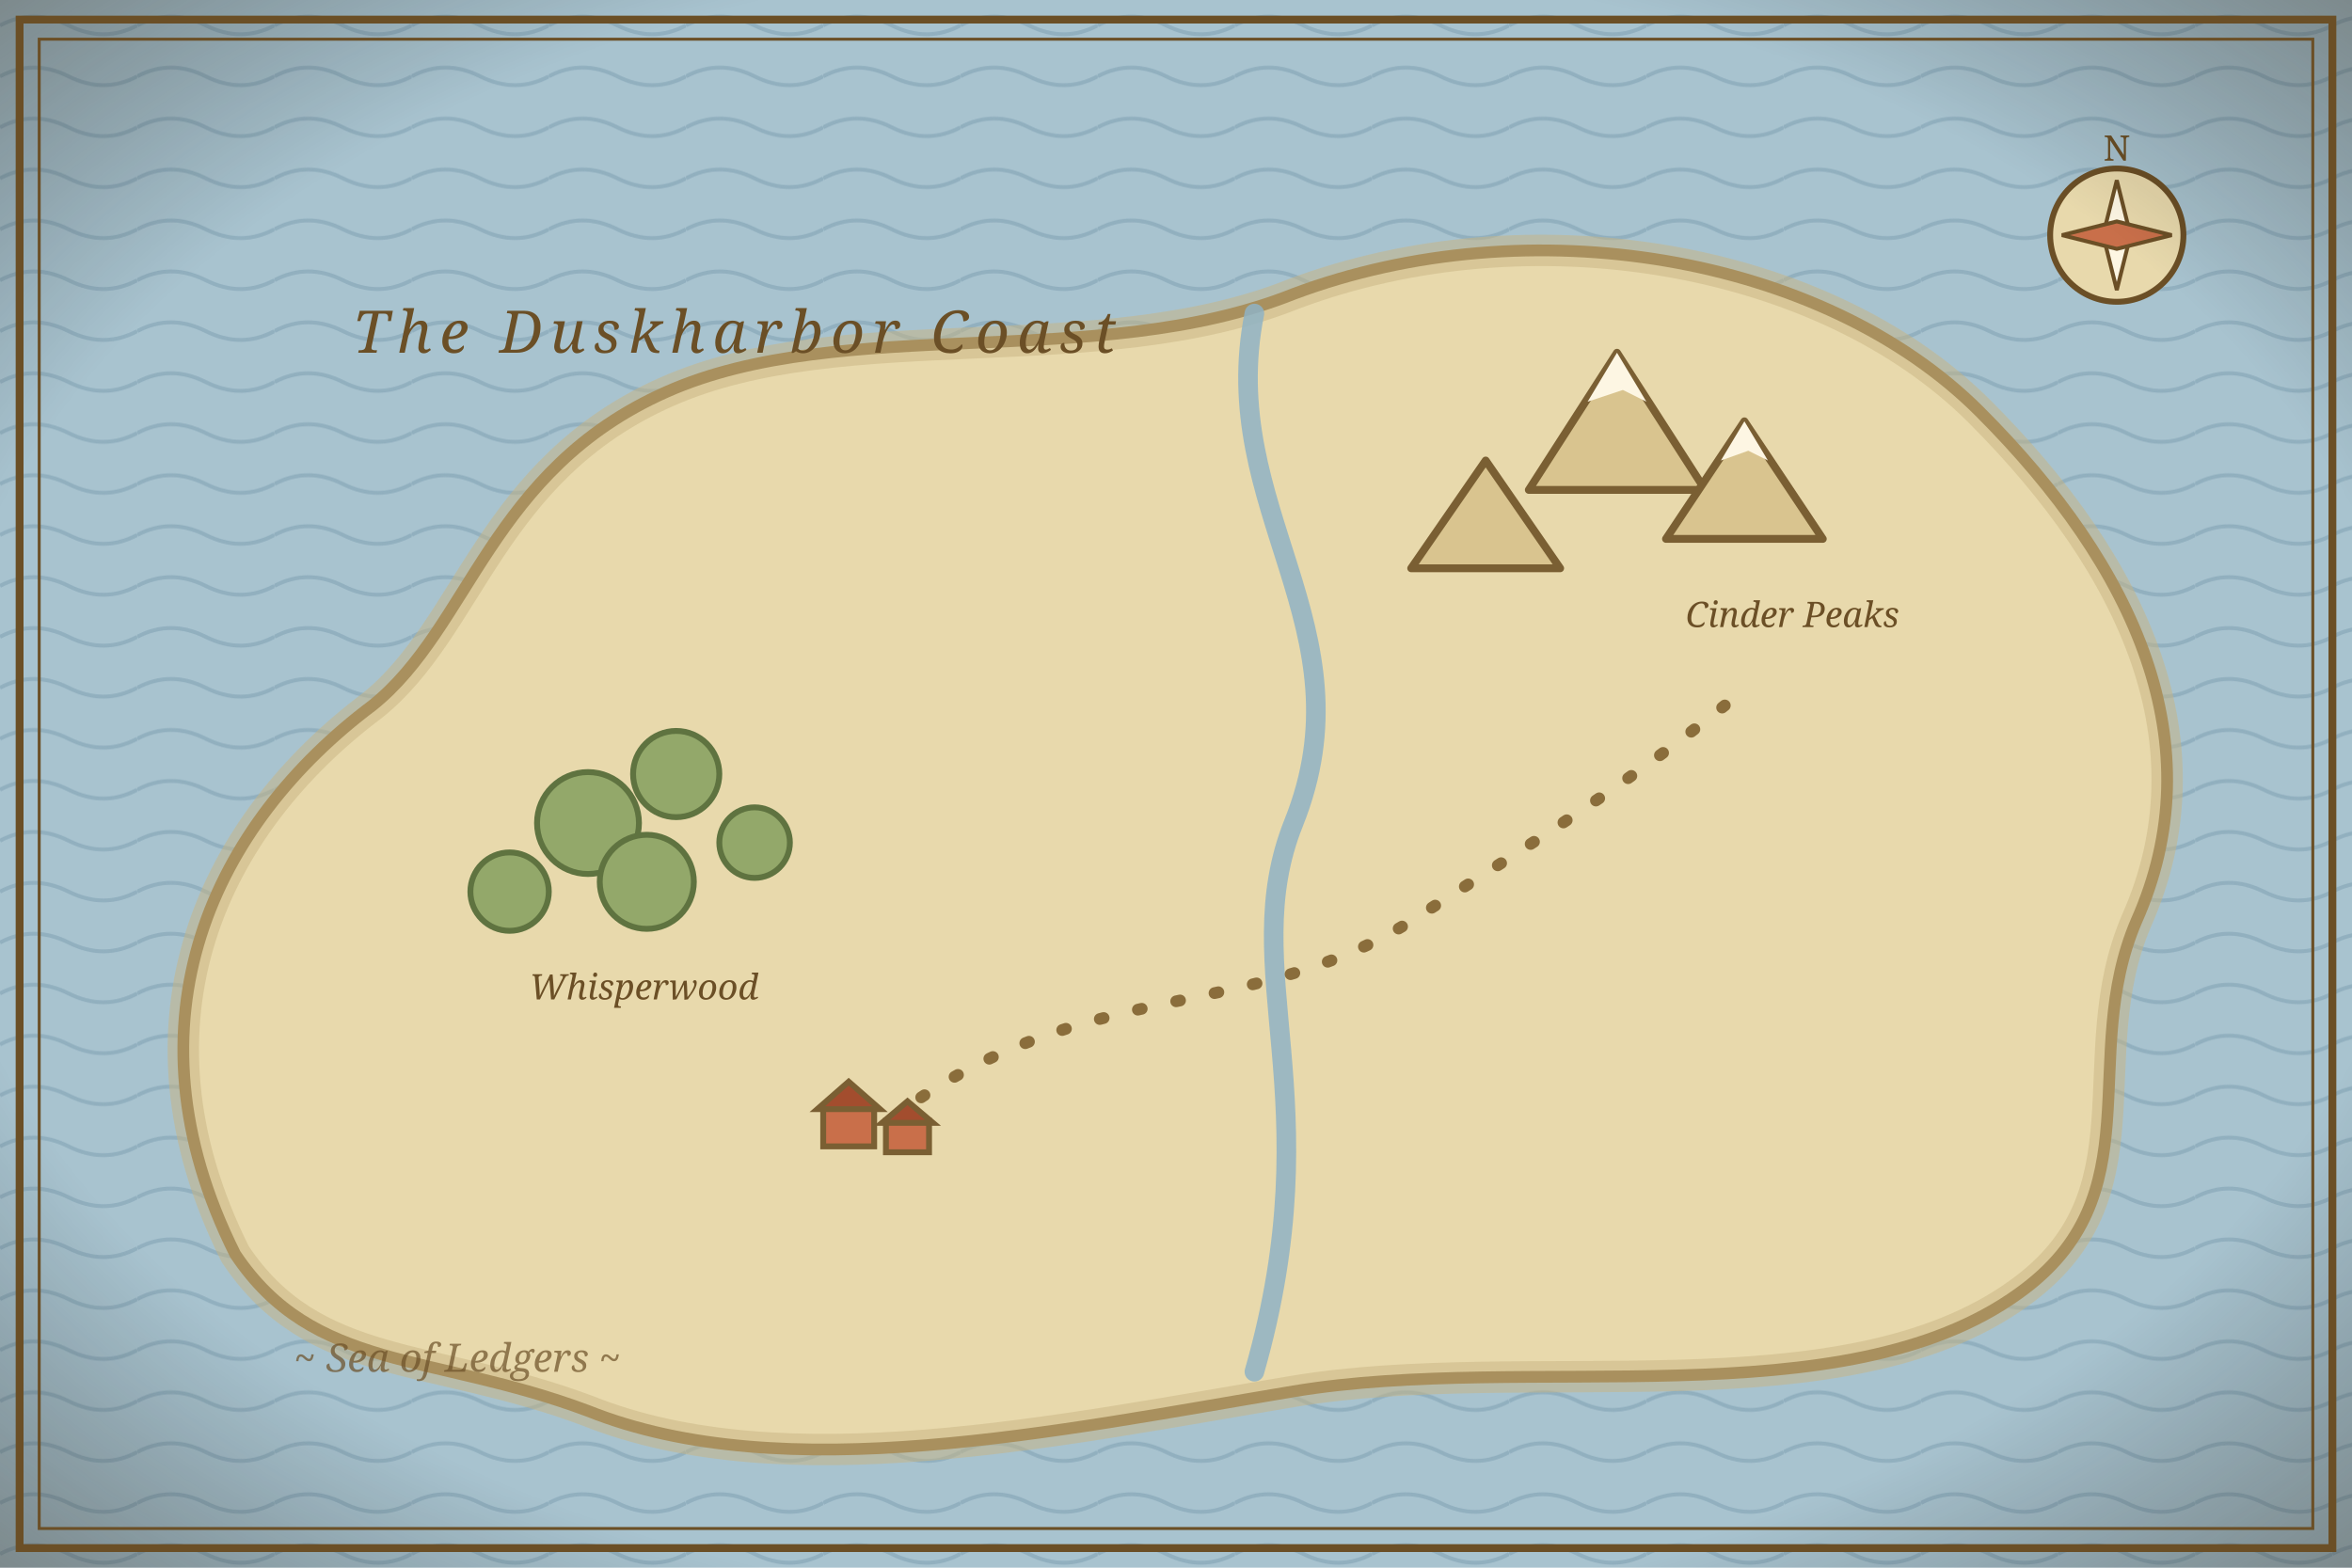
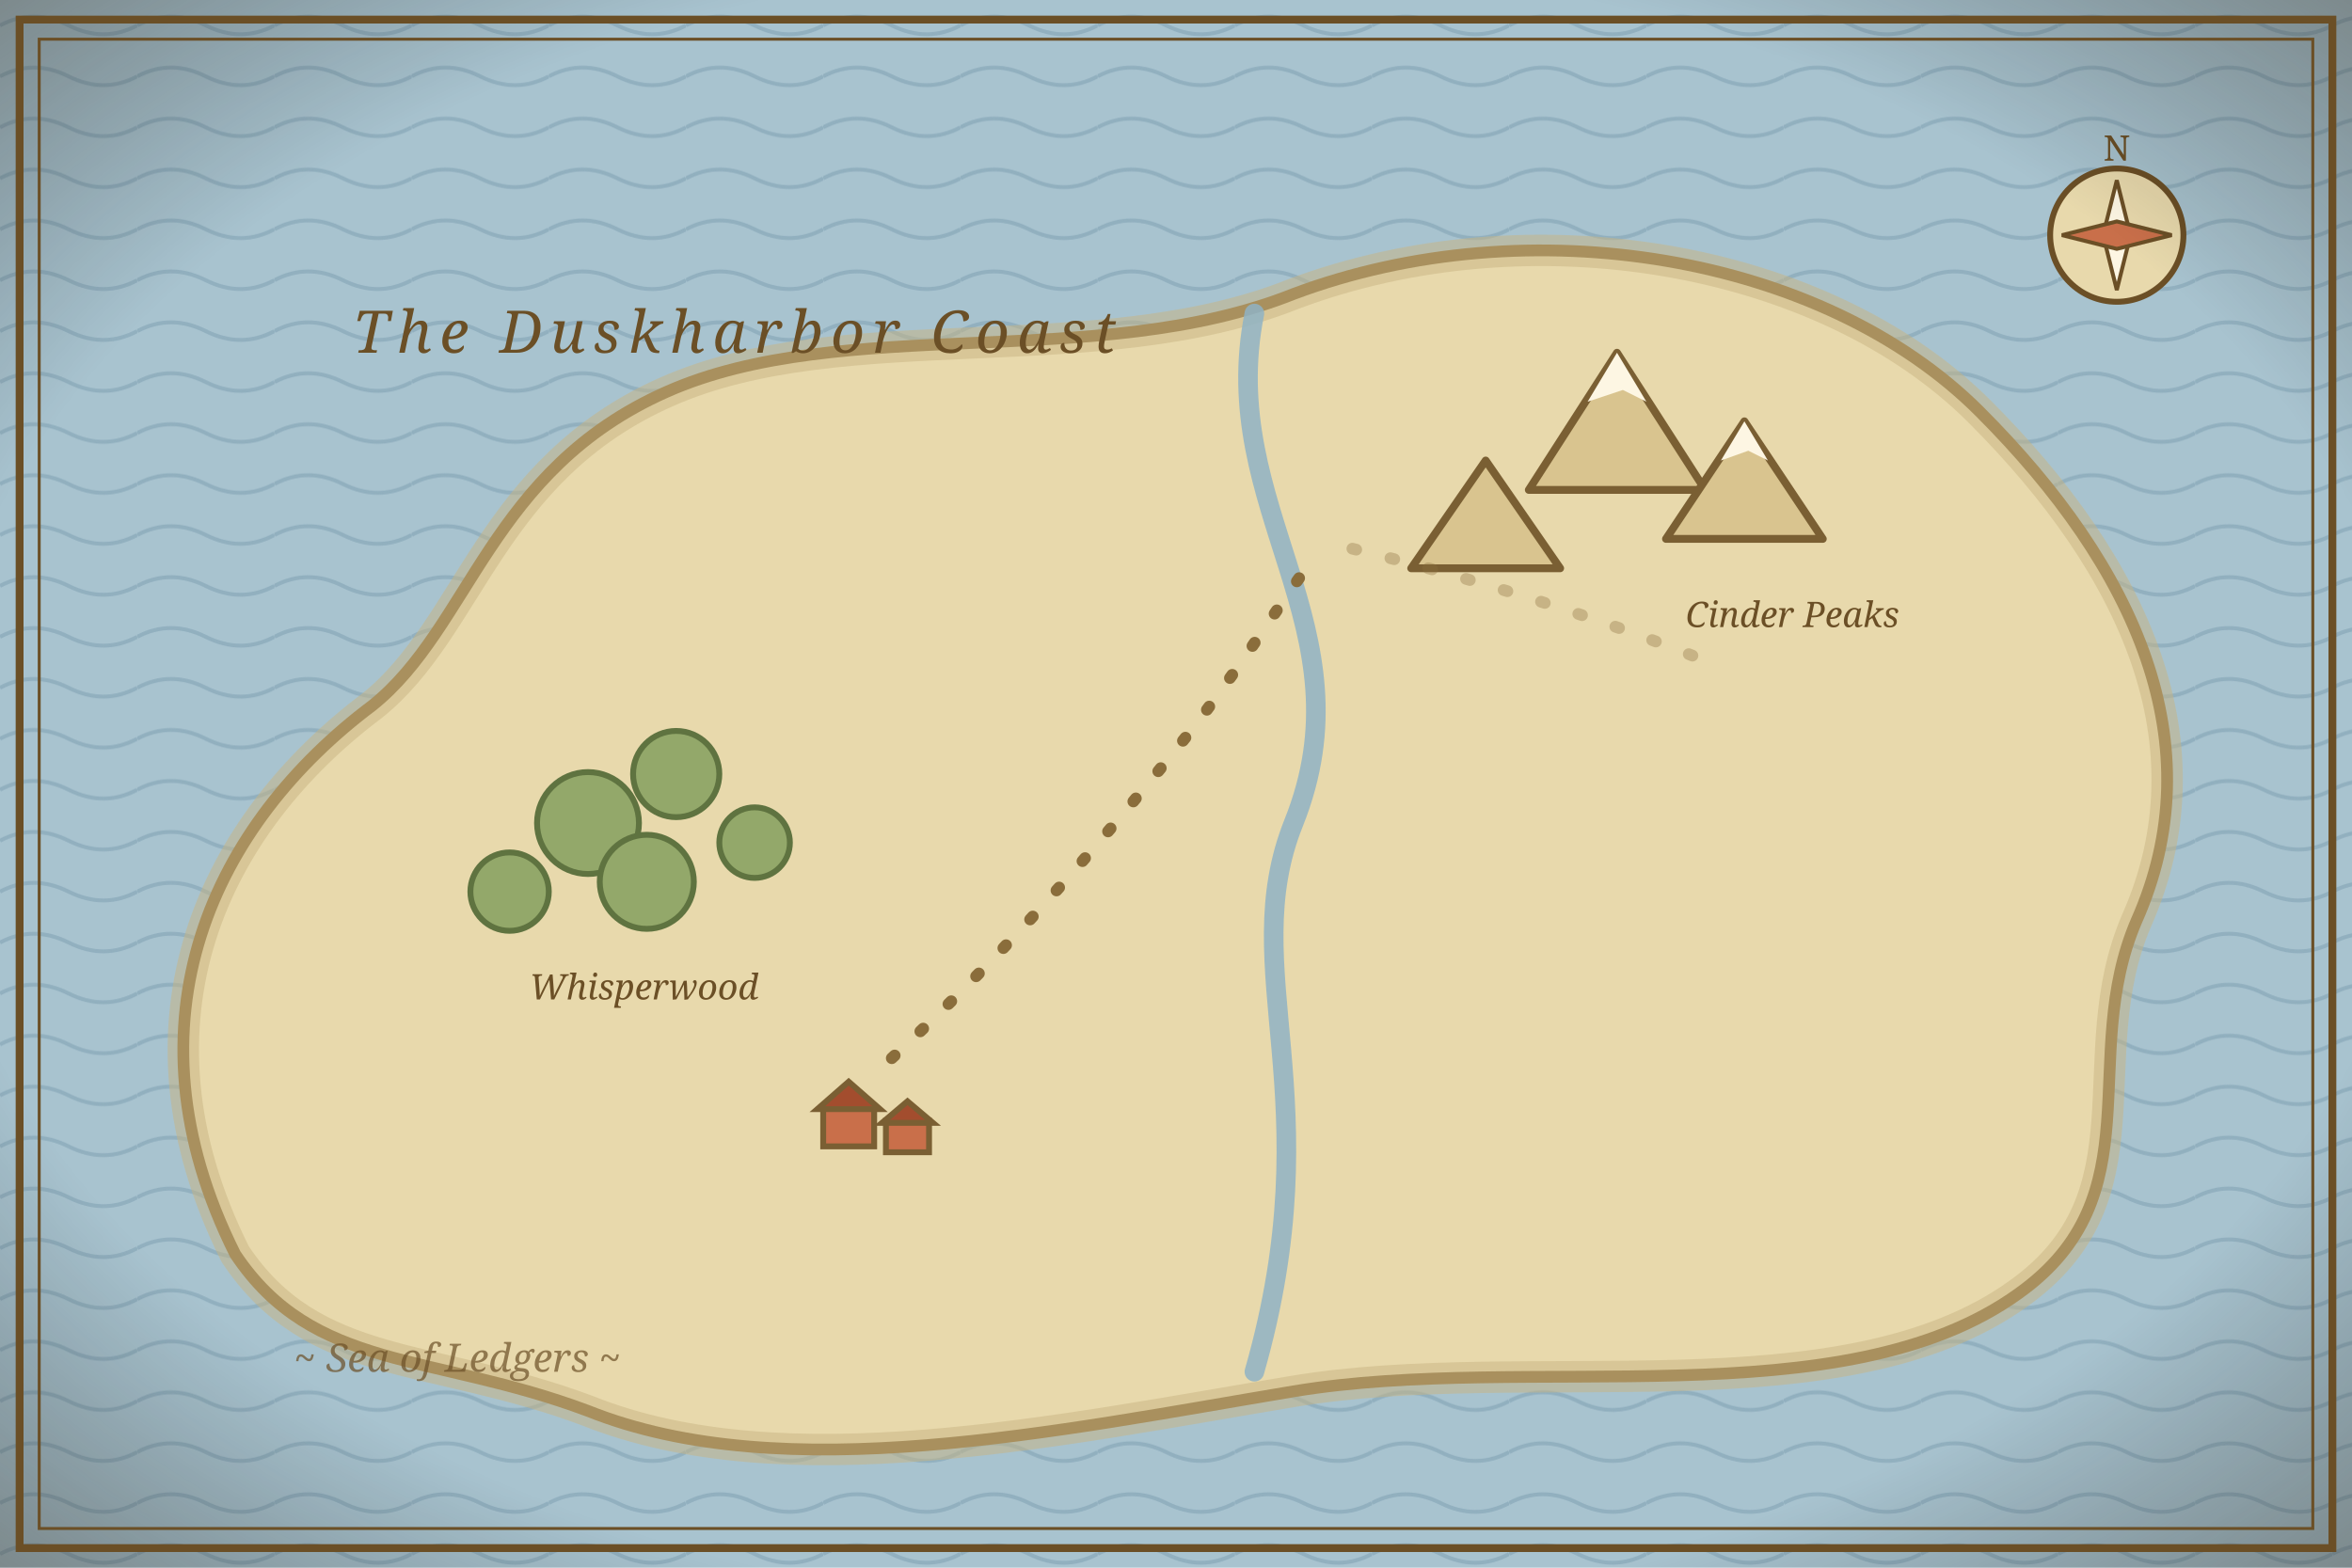
<svg xmlns="http://www.w3.org/2000/svg" viewBox="0 0 1200 800" role="img" aria-label="Illustrated world map of the Duskharbor coast">
  <defs>
    <radialGradient id="vignette" cx="50%" cy="50%" r="75%">
      <stop offset="70%" stop-color="#000" stop-opacity="0" />
      <stop offset="100%" stop-color="#3b2a17" stop-opacity="0.45" />
    </radialGradient>
    <pattern id="waves" width="70" height="26" patternUnits="userSpaceOnUse">
      <path d="M0 13 Q 17 4 35 13 T 70 13" fill="none" stroke="#7c9db0" stroke-width="2" opacity="0.5" />
    </pattern>
  </defs>
  <rect width="1200" height="800" fill="#a8c3cf" />
  <rect width="1200" height="800" fill="url(#waves)" />
  <path d="M 120 640            C 60 520 110 420 190 360            C 240 320 250 240 340 200            C 430 160 560 190 660 150            C 780 105 930 130 1010 210            C 1090 290 1130 380 1090 470            C 1060 540 1100 610 1030 660            C 940 725 780 690 660 710            C 540 730 400 760 300 720            C 220 690 160 700 120 640 Z" fill="#e8d9ac" stroke="#8a6d3b" stroke-width="6" stroke-linejoin="round" />
  <path d="M 120 640            C 60 520 110 420 190 360            C 240 320 250 240 340 200            C 430 160 560 190 660 150            C 780 105 930 130 1010 210            C 1090 290 1130 380 1090 470            C 1060 540 1100 610 1030 660            C 940 725 780 690 660 710            C 540 730 400 760 300 720            C 220 690 160 700 120 640 Z" fill="none" stroke="#c8b481" stroke-width="16" stroke-linejoin="round" opacity="0.5" />
  <path d="M 640 160 C 620 260 700 320 660 420 C 630 495 680 560 640 700" fill="none" stroke="#8fb3c4" stroke-width="10" stroke-linecap="round" opacity="0.85" />
  <g stroke="#7a5f33" stroke-width="4" fill="#d9c48f" stroke-linejoin="round">
    <path d="M 780 250 l 45 -70 l 45 70 z" />
    <path d="M 850 275 l 40 -60 l 40 60 z" />
    <path d="M 720 290 l 38 -55 l 38 55 z" />
  </g>
  <g fill="#fdf6e3">
    <path d="M 810 205 l 15 -25 l 15 25 l -12 -6 z" />
    <path d="M 878 235 l 12 -20 l 12 20 l -10 -5 z" />
  </g>
  <g fill="#93a86a" stroke="#5f7340" stroke-width="3">
    <circle cx="300" cy="420" r="26" />
    <circle cx="345" cy="395" r="22" />
    <circle cx="260" cy="455" r="20" />
    <circle cx="330" cy="450" r="24" />
    <circle cx="385" cy="430" r="18" />
  </g>
-   <path d="M 470 560 C 560 500 640 520 720 470 C 790 425 830 400 880 360" fill="none" stroke="#8a6d3b" stroke-width="6" stroke-dasharray="2 18" stroke-linecap="round" />
+   <path d="M 455 540 C 520 480 570 420 610 370 C 640 330 655 305 668 288" fill="none" stroke="#8a6d3b" stroke-width="6" stroke-dasharray="2 18" stroke-linecap="round" />
+   <path d="M 690 280 C 748 294 816 315 872 338" fill="none" stroke="#8a6d3b" stroke-width="6" stroke-dasharray="2 18" stroke-linecap="round" opacity="0.35" />
  <g stroke="#7a5f33" stroke-width="3" fill="#c96f4a">
    <rect x="420" y="565" width="26" height="20" />
    <rect x="452" y="572" width="22" height="16" />
    <path d="M 417 566 l 16 -14 l 16 14 z" fill="#a34d2e" />
    <path d="M 450 573 l 13 -11 l 13 11 z" fill="#a34d2e" />
  </g>
  <g transform="translate(1080,120)" stroke="#6b4f26" fill="#fdf6e3">
    <circle r="34" fill="#e8d9ac" stroke-width="3" />
    <path d="M 0 -28 L 7 0 L 0 28 L -7 0 Z" stroke-width="2" />
    <path d="M -28 0 L 0 -7 L 28 0 L 0 7 Z" stroke-width="2" fill="#c96f4a" />
    <text y="-38" text-anchor="middle" font-family="Georgia, serif" font-size="18" fill="#6b4f26" stroke="none">N</text>
  </g>
  <g font-family="Georgia, serif" fill="#6b4f26" font-style="italic">
    <text x="180" y="180" font-size="30" letter-spacing="4">The Duskharbor Coast</text>
    <text x="860" y="320" font-size="18">Cinder Peaks</text>
    <text x="270" y="510" font-size="18">Whisperwood</text>
    <text x="150" y="700" font-size="20" opacity="0.7">~ Sea of Ledgers ~</text>
  </g>
  <rect width="1200" height="800" fill="url(#vignette)" />
  <rect x="10" y="10" width="1180" height="780" fill="none" stroke="#6b4f26" stroke-width="4" />
  <rect x="20" y="20" width="1160" height="760" fill="none" stroke="#6b4f26" stroke-width="1.5" />
</svg>
